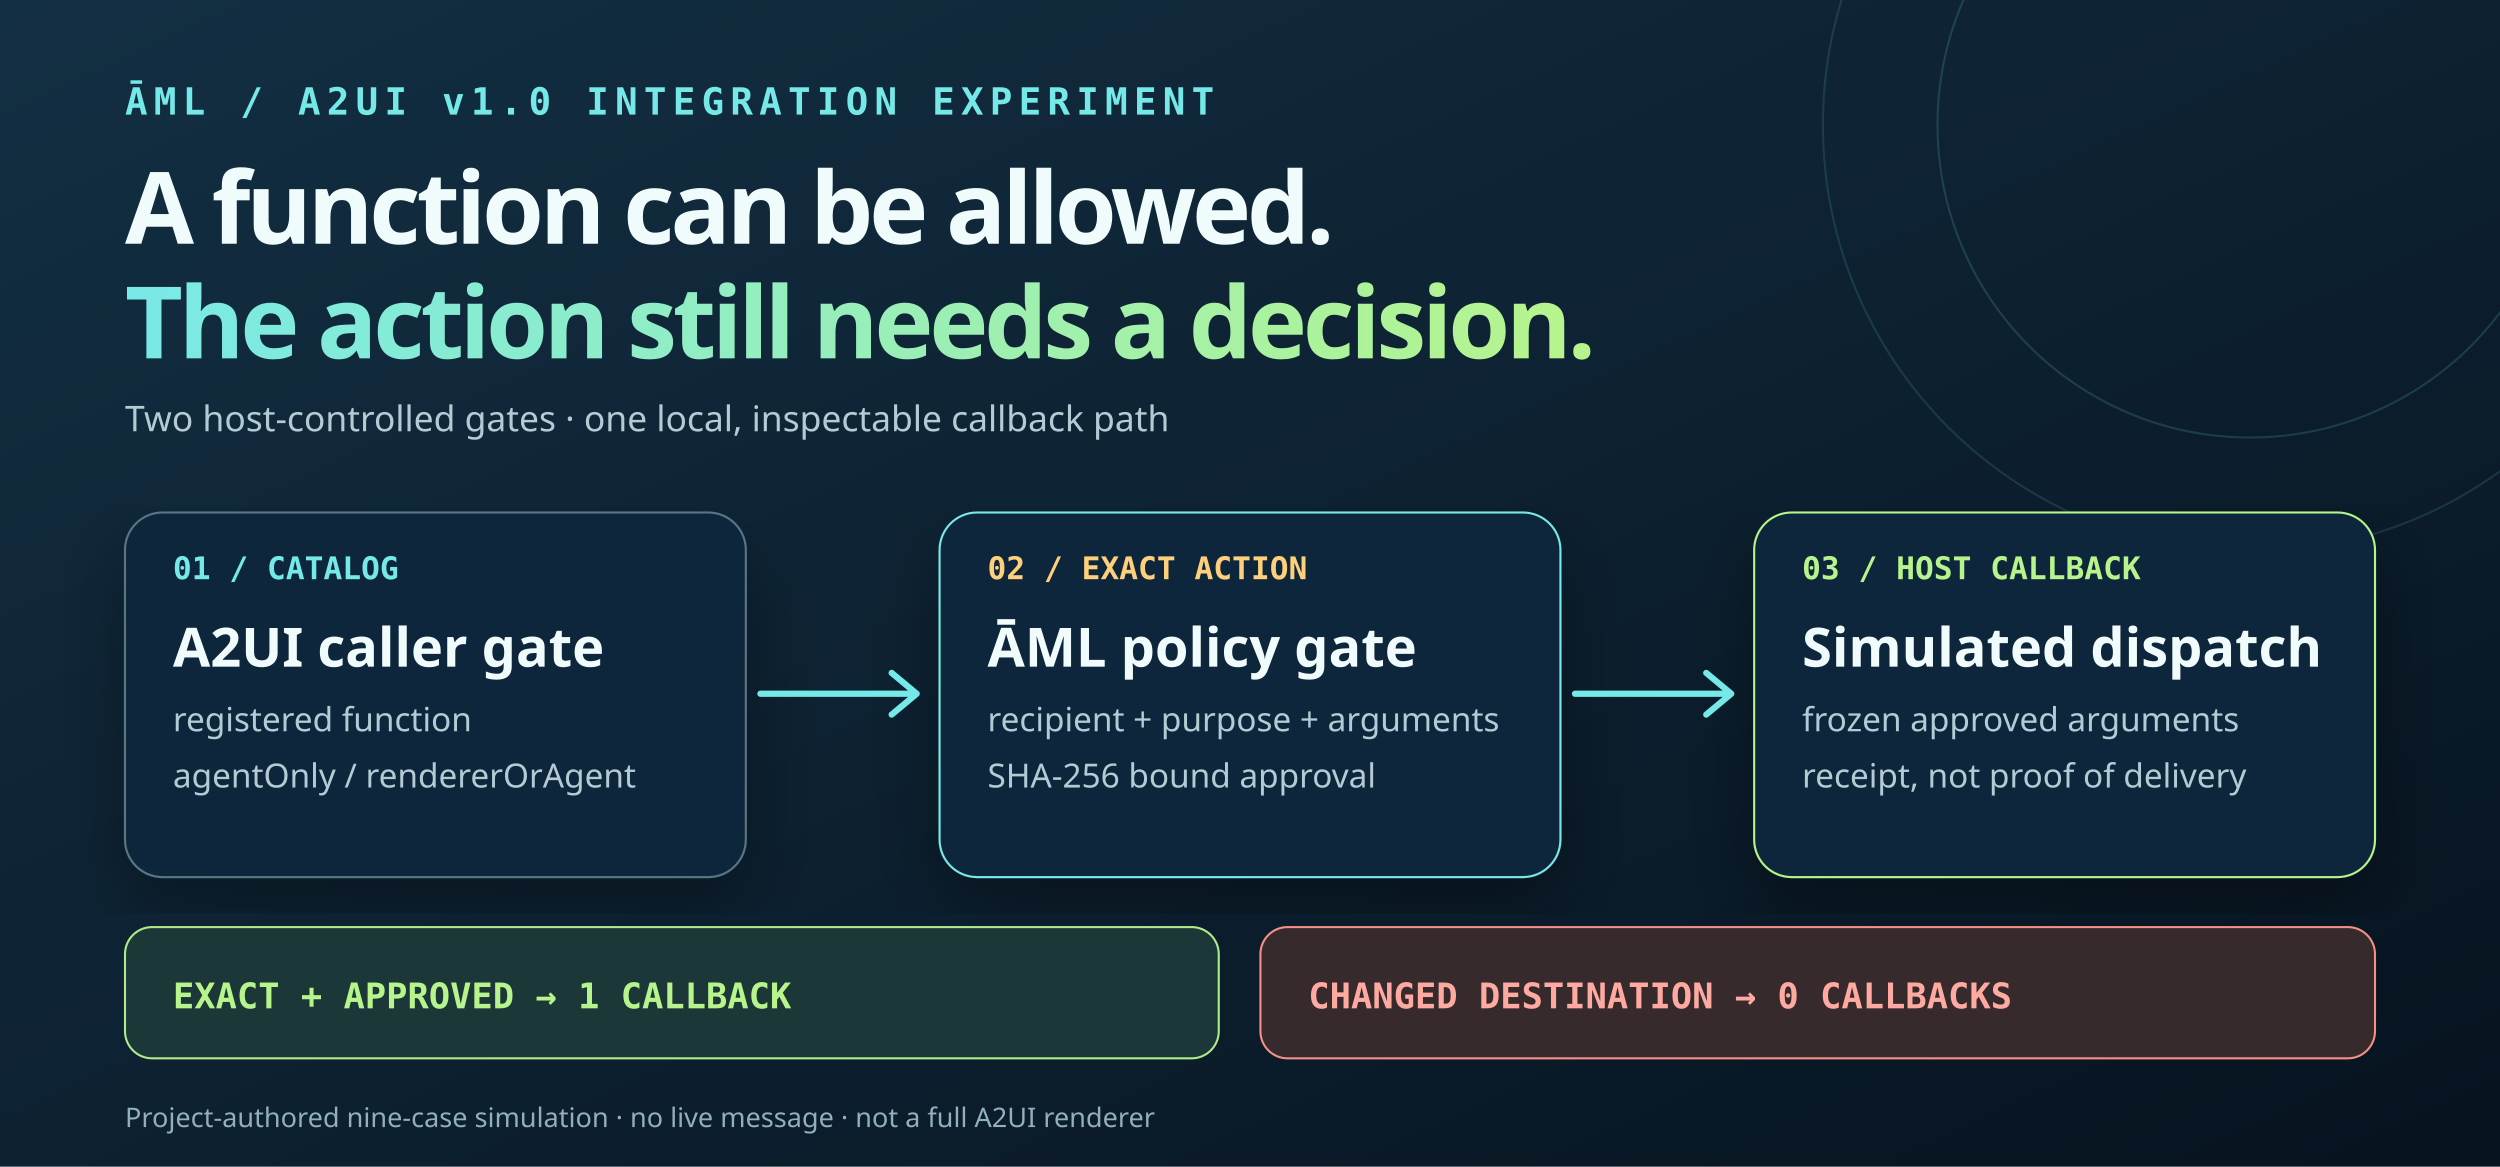
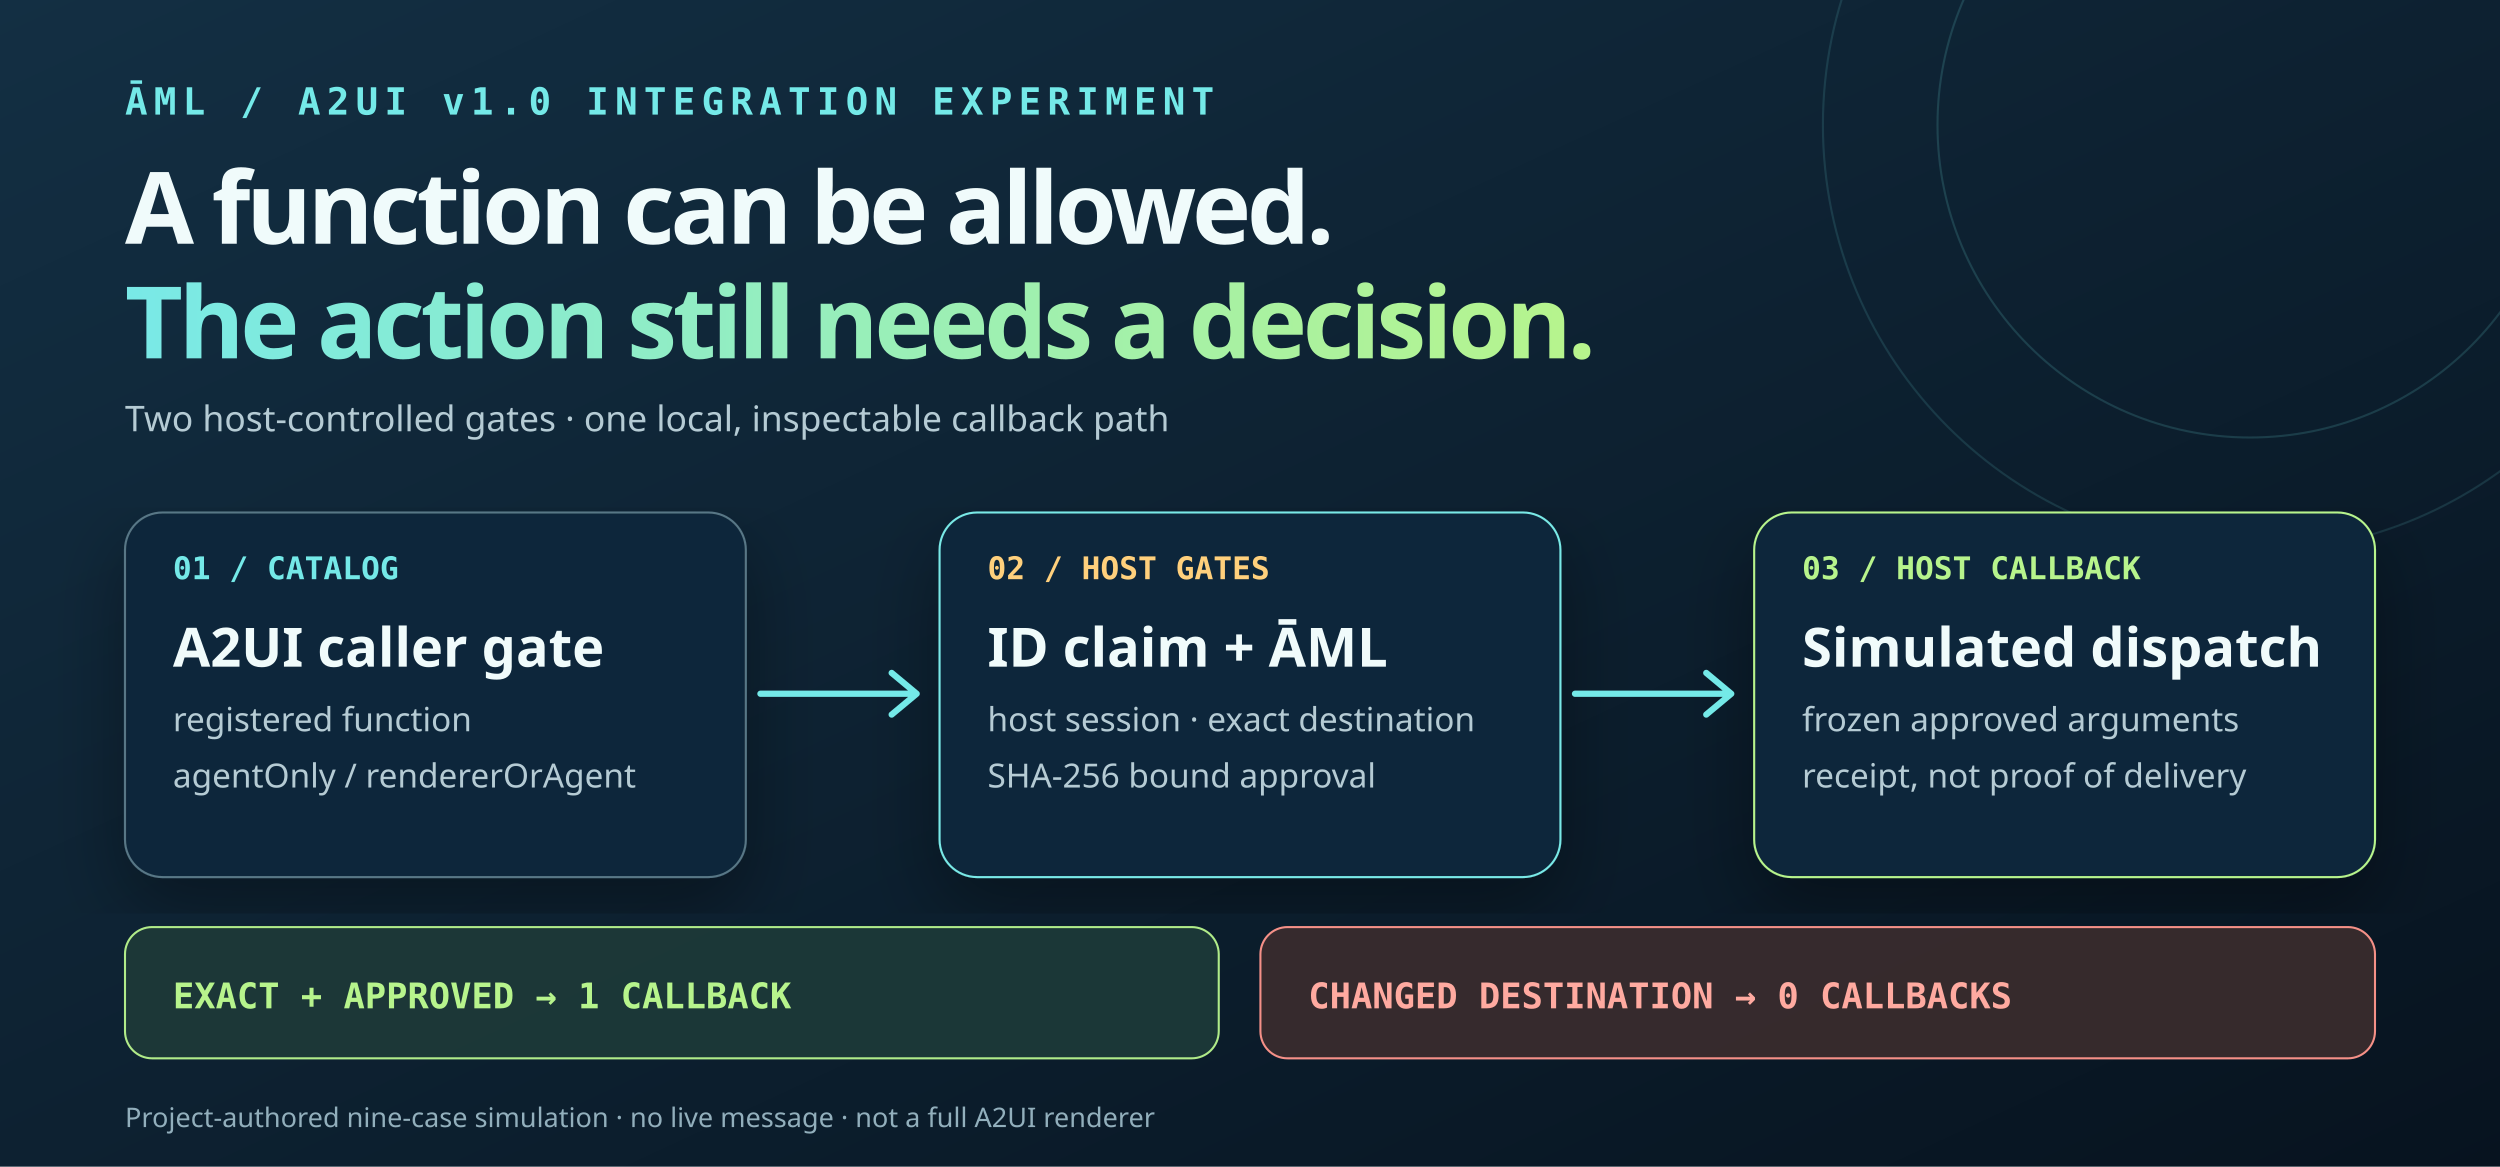
<svg xmlns="http://www.w3.org/2000/svg" viewBox="0 0 1200 560" role="img" aria-labelledby="title desc">
  <defs>
    <linearGradient id="bg" x2="1" y2="1">
      <stop stop-color="#132f43" />
      <stop offset="1" stop-color="#07131f" />
    </linearGradient>
    <linearGradient id="accent" x2="1">
      <stop stop-color="#79e9e7" />
      <stop offset="1" stop-color="#b7f48c" />
    </linearGradient>
    <filter id="shadow">
      <feDropShadow dx="0" dy="15" stdDeviation="18" flood-color="#000" flood-opacity=".35" />
    </filter>
  </defs>
  <rect width="1200" height="560" fill="url(#bg)" />
  <circle cx="1080" cy="60" r="205" fill="none" stroke="#74e9e8" opacity=".13" />
  <circle cx="1080" cy="60" r="150" fill="none" stroke="#74e9e8" opacity=".16" />
  <text x="60" y="55" fill="#74e9e8" font-family="monospace" font-size="18" font-weight="700" letter-spacing="3">ĀML / A2UI v1.0 INTEGRATION EXPERIMENT</text>
  <text x="60" y="117" fill="#f0fbfb" font-family="system-ui,sans-serif" font-size="48" font-weight="800" letter-spacing="-2">A function can be allowed.</text>
  <text x="60" y="172" fill="url(#accent)" font-family="system-ui,sans-serif" font-size="48" font-weight="800" letter-spacing="-2">The action still needs a decision.</text>
  <text x="60" y="207" fill="#b5cbd4" font-family="system-ui,sans-serif" font-size="17">Two host-controlled gates · one local, inspectable callback path</text>
  <g filter="url(#shadow)">
    <rect x="60" y="246" width="298" height="175" rx="18" fill="#10283a" stroke="#587786" />
    <rect x="451" y="246" width="298" height="175" rx="18" fill="#10283a" stroke="#79e9e7" />
    <rect x="842" y="246" width="298" height="175" rx="18" fill="#10283a" stroke="#b7f48c" />
  </g>
  <text x="83" y="278" fill="#74e9e8" font-family="monospace" font-size="15" font-weight="700">01 / CATALOG</text>
  <text x="83" y="320" fill="#f0fbfb" font-family="system-ui,sans-serif" font-size="26" font-weight="750">A2UI caller gate</text>
  <text x="83" y="351" fill="#b5cbd4" font-family="system-ui,sans-serif" font-size="16">registered function</text>
  <text x="83" y="378" fill="#b5cbd4" font-family="system-ui,sans-serif" font-size="16">agentOnly / rendererOrAgent</text>
-   <text x="474" y="278" fill="#ffd07c" font-family="monospace" font-size="15" font-weight="700">02 / EXACT ACTION</text>
-   <text x="474" y="320" fill="#f0fbfb" font-family="system-ui,sans-serif" font-size="26" font-weight="750">ĀML policy gate</text>
-   <text x="474" y="351" fill="#b5cbd4" font-family="system-ui,sans-serif" font-size="16">recipient + purpose + arguments</text>
+   <text x="474" y="278" fill="#ffd07c" font-family="monospace" font-size="15" font-weight="700">02 / HOST GATES</text>
+   <text x="474" y="320" fill="#f0fbfb" font-family="system-ui,sans-serif" font-size="26" font-weight="750">ID claim + ĀML</text>
+   <text x="474" y="351" fill="#b5cbd4" font-family="system-ui,sans-serif" font-size="16">host session · exact destination</text>
  <text x="474" y="378" fill="#b5cbd4" font-family="system-ui,sans-serif" font-size="16">SHA-256 bound approval</text>
  <text x="865" y="278" fill="#b7f48c" font-family="monospace" font-size="15" font-weight="700">03 / HOST CALLBACK</text>
  <text x="865" y="320" fill="#f0fbfb" font-family="system-ui,sans-serif" font-size="26" font-weight="750">Simulated dispatch</text>
  <text x="865" y="351" fill="#b5cbd4" font-family="system-ui,sans-serif" font-size="16">frozen approved arguments</text>
  <text x="865" y="378" fill="#b5cbd4" font-family="system-ui,sans-serif" font-size="16">receipt, not proof of delivery</text>
  <path d="M365 333h75m-12-10 12 10-12 10M756 333h75m-12-10 12 10-12 10" fill="none" stroke="#74e9e8" stroke-width="3" stroke-linecap="round" stroke-linejoin="round" />
  <rect x="60" y="445" width="525" height="63" rx="13" fill="#1c3837" stroke="#b7f48c" opacity=".96" />
  <text x="83" y="484" fill="#b7f48c" font-family="monospace" font-size="17" font-weight="700">EXACT + APPROVED → 1 CALLBACK</text>
  <rect x="605" y="445" width="535" height="63" rx="13" fill="#382b2d" stroke="#ff958b" opacity=".96" />
  <text x="628" y="484" fill="#ffaaa0" font-family="monospace" font-size="17" font-weight="700">CHANGED DESTINATION → 0 CALLBACKS</text>
  <text x="60" y="541" fill="#92afbc" font-family="system-ui,sans-serif" font-size="13">Project-authored nine-case simulation · no live message · not a full A2UI renderer</text>
</svg>
